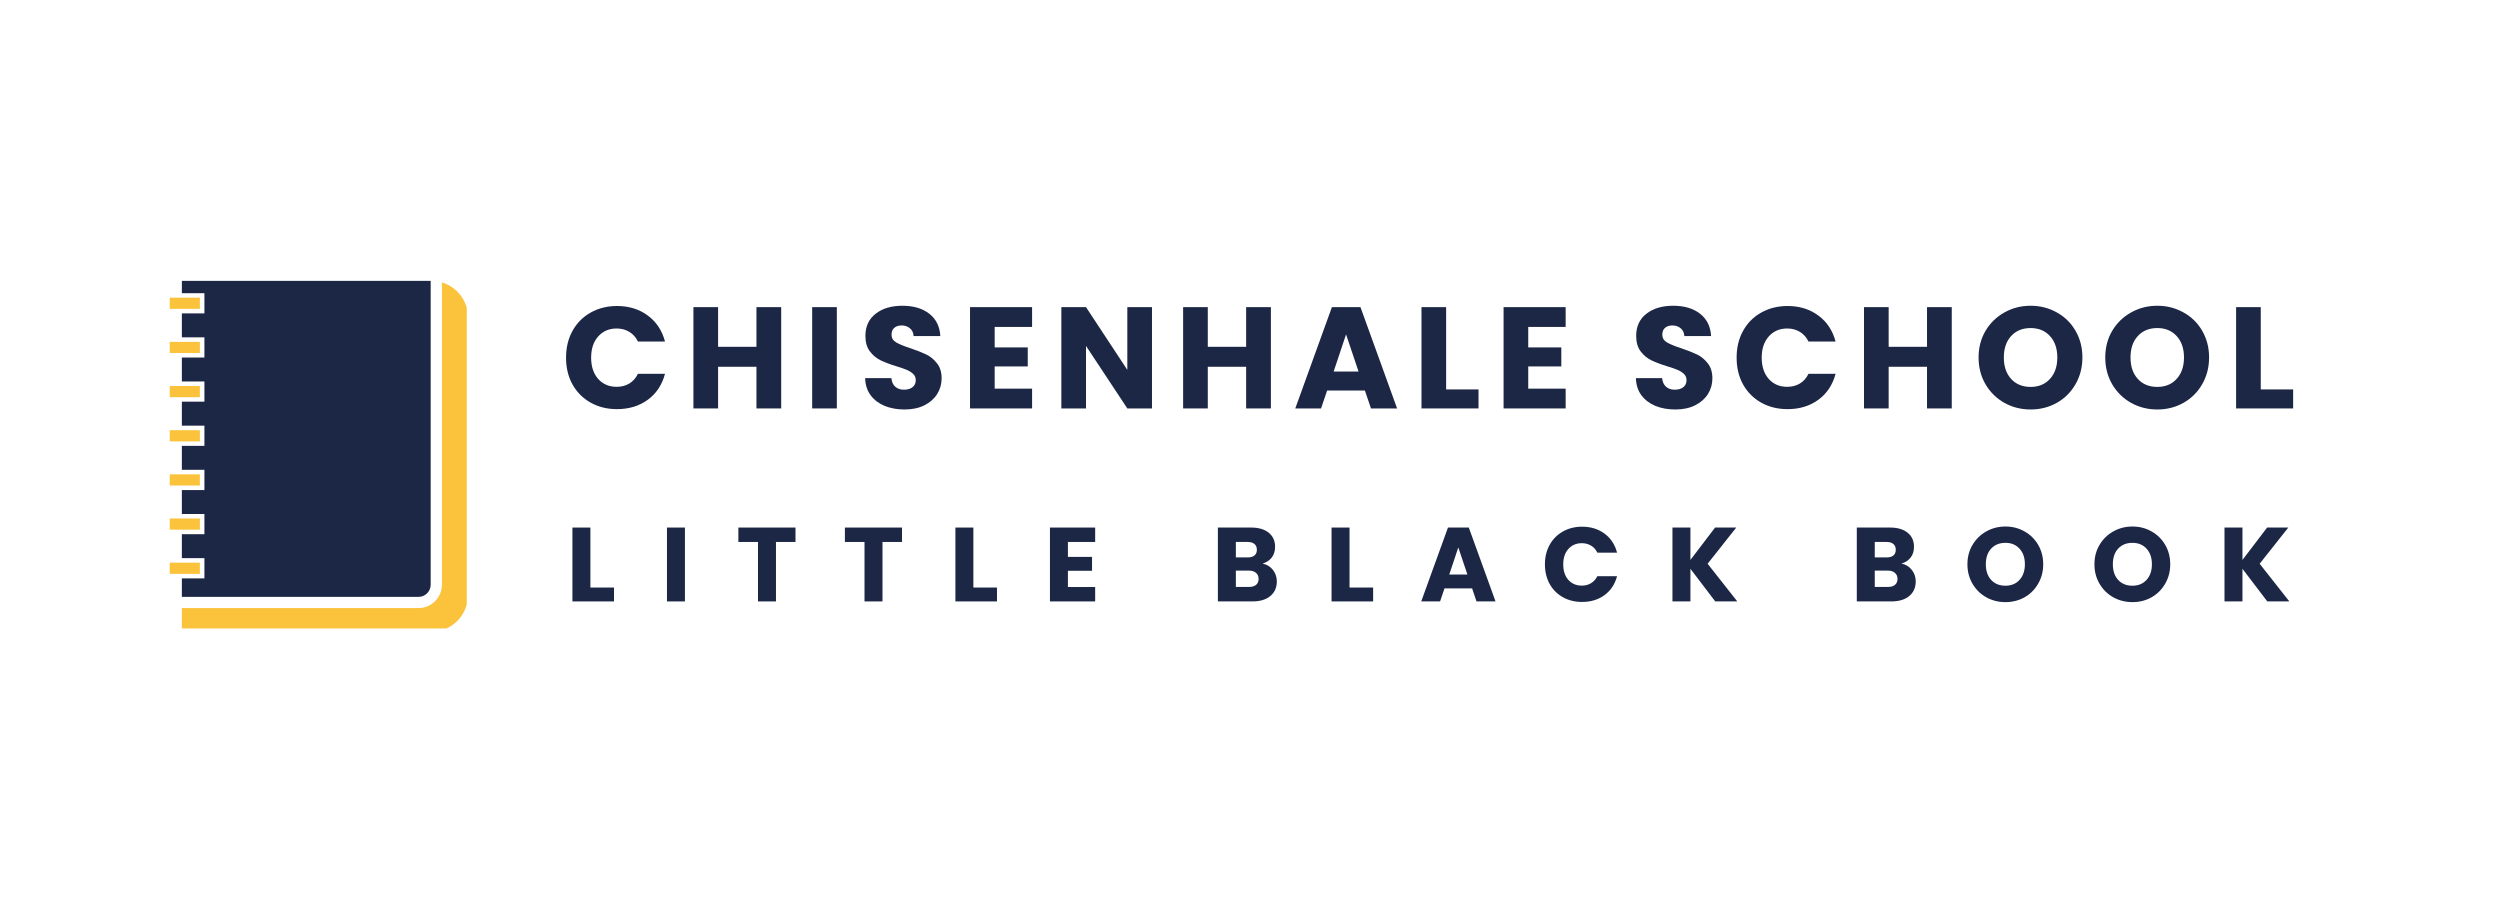
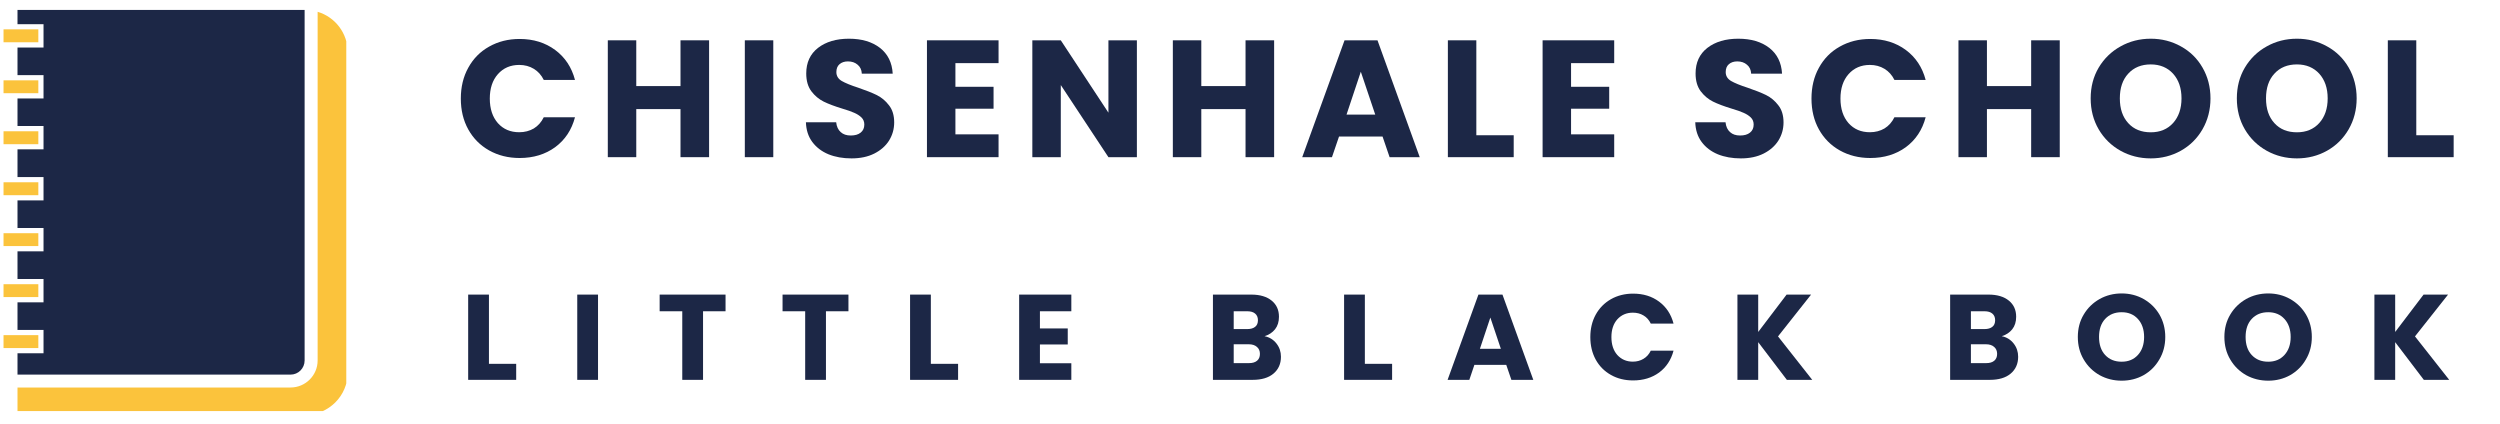
- <svg xmlns="http://www.w3.org/2000/svg" width="600" zoomAndPan="magnify" viewBox="0 0 450 165" height="220" preserveAspectRatio="xMidYMid meet" version="1.0">
+ <svg xmlns="http://www.w3.org/2000/svg" width="390" height="66" preserveAspectRatio="xMidYMid meet" version="1.0">
  <defs>
-     <g />
+     <g id="svg_1" />
    <clipPath id="b1316280fa">
-       <path d="M 32 50.418 L 84.016 50.418 L 84.016 113.129 L 32 113.129 Z M 32 50.418 " clip-rule="nonzero" />
+       <path clip-rule="nonzero" d="m32,50.42l52.02,0l0,62.71l-52.02,0l0,-62.71zm0,0" id="svg_2" />
    </clipPath>
    <clipPath id="2c3c80be5f">
-       <path d="M 30.523 101 L 36 101 L 36 104 L 30.523 104 Z M 30.523 101 " clip-rule="nonzero" />
+       <path clip-rule="nonzero" d="m30.52,101l5.48,0l0,3l-5.48,0l0,-3zm0,0" id="svg_3" />
    </clipPath>
    <clipPath id="7e293021f5">
-       <path d="M 30.523 93 L 36 93 L 36 96 L 30.523 96 Z M 30.523 93 " clip-rule="nonzero" />
+       <path clip-rule="nonzero" d="m30.52,93l5.48,0l0,3l-5.48,0l0,-3zm0,0" id="svg_4" />
    </clipPath>
    <clipPath id="c4be97b905">
-       <path d="M 30.523 85 L 36 85 L 36 88 L 30.523 88 Z M 30.523 85 " clip-rule="nonzero" />
+       <path clip-rule="nonzero" d="m30.52,85l5.48,0l0,3l-5.48,0l0,-3zm0,0" id="svg_5" />
    </clipPath>
    <clipPath id="471f0f4423">
-       <path d="M 30.523 77 L 36 77 L 36 80 L 30.523 80 Z M 30.523 77 " clip-rule="nonzero" />
+       <path clip-rule="nonzero" d="m30.52,77l5.48,0l0,3l-5.48,0l0,-3zm0,0" id="svg_6" />
    </clipPath>
    <clipPath id="5d38b12c67">
-       <path d="M 30.523 69 L 36 69 L 36 72 L 30.523 72 Z M 30.523 69 " clip-rule="nonzero" />
+       <path clip-rule="nonzero" d="m30.52,69l5.48,0l0,3l-5.48,0l0,-3zm0,0" id="svg_7" />
    </clipPath>
    <clipPath id="5dfe493daf">
-       <path d="M 30.523 61 L 36 61 L 36 64 L 30.523 64 Z M 30.523 61 " clip-rule="nonzero" />
+       <path clip-rule="nonzero" d="m30.52,61l5.48,0l0,3l-5.48,0l0,-3zm0,0" id="svg_8" />
    </clipPath>
    <clipPath id="0128c24332">
-       <path d="M 32 50.418 L 78 50.418 L 78 108 L 32 108 Z M 32 50.418 " clip-rule="nonzero" />
+       <path clip-rule="nonzero" d="m32,50.42l46,0l0,57.58l-46,0l0,-57.58zm0,0" id="svg_9" />
    </clipPath>
    <clipPath id="c29697c90a">
-       <path d="M 30.523 53 L 36 53 L 36 56 L 30.523 56 Z M 30.523 53 " clip-rule="nonzero" />
+       <path clip-rule="nonzero" d="m30.52,53l5.48,0l0,3l-5.48,0l0,-3zm0,0" id="svg_10" />
    </clipPath>
  </defs>
-   <g clip-path="url(#b1316280fa)">
-     <path fill="#fbc33c" d="M 79.547 50.836 L 79.547 105.238 C 79.547 107.562 77.652 109.453 75.332 109.453 L 32.734 109.453 L 32.734 113.719 L 77.637 113.719 C 81.281 113.719 84.246 110.742 84.246 107.109 L 84.246 57.16 C 84.246 54.199 82.297 51.656 79.547 50.836 " fill-opacity="1" fill-rule="nonzero" />
-   </g>
-   <g clip-path="url(#2c3c80be5f)">
-     <path fill="#fbc33c" d="M 35.98 103.301 L 35.98 101.277 L 30.551 101.277 L 30.551 103.301 L 35.98 103.301 " fill-opacity="1" fill-rule="nonzero" />
-   </g>
-   <g clip-path="url(#7e293021f5)">
-     <path fill="#fbc33c" d="M 35.98 95.344 L 35.98 93.328 L 30.551 93.328 L 30.551 95.344 L 35.98 95.344 " fill-opacity="1" fill-rule="nonzero" />
-   </g>
-   <g clip-path="url(#c4be97b905)">
-     <path fill="#fbc33c" d="M 35.98 87.395 L 35.98 85.383 L 30.551 85.383 L 30.551 87.395 L 35.98 87.395 " fill-opacity="1" fill-rule="nonzero" />
-   </g>
-   <g clip-path="url(#471f0f4423)">
-     <path fill="#fbc33c" d="M 35.98 79.449 L 35.98 77.434 L 30.551 77.434 L 30.551 79.449 L 35.98 79.449 " fill-opacity="1" fill-rule="nonzero" />
-   </g>
-   <g clip-path="url(#5d38b12c67)">
-     <path fill="#fbc33c" d="M 35.98 71.492 L 35.98 69.477 L 30.551 69.477 L 30.551 71.492 L 35.98 71.492 " fill-opacity="1" fill-rule="nonzero" />
-   </g>
-   <g clip-path="url(#5dfe493daf)">
-     <path fill="#fbc33c" d="M 35.98 63.539 L 35.98 61.531 L 30.551 61.531 L 30.551 63.539 L 35.98 63.539 " fill-opacity="1" fill-rule="nonzero" />
-   </g>
-   <g clip-path="url(#0128c24332)">
-     <path fill="#1c2746" d="M 36.793 56.406 L 32.734 56.406 L 32.734 60.719 L 36.793 60.719 L 36.793 64.355 L 32.734 64.355 L 32.734 68.664 L 36.793 68.664 L 36.793 72.301 L 32.734 72.301 L 32.734 76.621 L 36.793 76.621 L 36.793 80.258 L 32.734 80.258 L 32.734 84.57 L 36.793 84.57 L 36.793 88.207 L 32.734 88.207 L 32.734 92.516 L 36.793 92.516 L 36.793 96.156 L 32.734 96.156 L 32.734 100.469 L 36.793 100.469 L 36.793 104.109 L 32.734 104.109 L 32.734 107.438 L 75.332 107.438 C 76.543 107.438 77.523 106.449 77.523 105.238 L 77.523 50.551 L 32.734 50.551 L 32.734 52.77 L 36.793 52.77 L 36.793 56.406 " fill-opacity="1" fill-rule="nonzero" />
-   </g>
-   <g clip-path="url(#c29697c90a)">
-     <path fill="#fbc33c" d="M 35.98 55.594 L 35.98 53.582 L 30.551 53.582 L 30.551 55.594 L 35.98 55.594 " fill-opacity="1" fill-rule="nonzero" />
-   </g>
-   <g fill="#1c2746" fill-opacity="1">
-     <g transform="translate(101.0289, 73.5188)">
-       <g>
-         <path d="M 0.859 -9.141 C 0.859 -10.941 1.242 -12.547 2.016 -13.953 C 2.797 -15.367 3.883 -16.469 5.281 -17.25 C 6.676 -18.039 8.258 -18.438 10.031 -18.438 C 12.188 -18.438 14.035 -17.863 15.578 -16.719 C 17.117 -15.582 18.148 -14.023 18.672 -12.047 L 13.797 -12.047 C 13.43 -12.805 12.914 -13.383 12.25 -13.781 C 11.582 -14.188 10.82 -14.391 9.969 -14.391 C 8.602 -14.391 7.492 -13.91 6.641 -12.953 C 5.797 -12.004 5.375 -10.734 5.375 -9.141 C 5.375 -7.547 5.797 -6.27 6.641 -5.312 C 7.492 -4.363 8.602 -3.891 9.969 -3.891 C 10.82 -3.891 11.582 -4.086 12.25 -4.484 C 12.914 -4.891 13.43 -5.473 13.797 -6.234 L 18.672 -6.234 C 18.148 -4.254 17.117 -2.695 15.578 -1.562 C 14.035 -0.438 12.188 0.125 10.031 0.125 C 8.258 0.125 6.676 -0.266 5.281 -1.047 C 3.883 -1.836 2.797 -2.93 2.016 -4.328 C 1.242 -5.734 0.859 -7.336 0.859 -9.141 Z M 0.859 -9.141 " />
-       </g>
-     </g>
-   </g>
-   <g fill="#1c2746" fill-opacity="1">
-     <g transform="translate(123.2082, 73.5188)">
-       <g>
-         <path d="M 17.406 -18.234 L 17.406 0 L 12.953 0 L 12.953 -7.5 L 6.047 -7.5 L 6.047 0 L 1.609 0 L 1.609 -18.234 L 6.047 -18.234 L 6.047 -11.094 L 12.953 -11.094 L 12.953 -18.234 Z M 17.406 -18.234 " />
-       </g>
-     </g>
-   </g>
-   <g fill="#1c2746" fill-opacity="1">
-     <g transform="translate(144.5823, 73.5188)">
-       <g>
-         <path d="M 6.047 -18.234 L 6.047 0 L 1.609 0 L 1.609 -18.234 Z M 6.047 -18.234 " />
-       </g>
-     </g>
-   </g>
-   <g fill="#1c2746" fill-opacity="1">
-     <g transform="translate(154.6331, 73.5188)">
-       <g>
-         <path d="M 8.203 0.188 C 6.867 0.188 5.672 -0.023 4.609 -0.453 C 3.555 -0.891 2.711 -1.531 2.078 -2.375 C 1.453 -3.227 1.125 -4.254 1.094 -5.453 L 5.812 -5.453 C 5.883 -4.773 6.117 -4.258 6.516 -3.906 C 6.91 -3.551 7.43 -3.375 8.078 -3.375 C 8.734 -3.375 9.25 -3.523 9.625 -3.828 C 10.008 -4.129 10.203 -4.551 10.203 -5.094 C 10.203 -5.539 10.051 -5.91 9.75 -6.203 C 9.445 -6.492 9.07 -6.734 8.625 -6.922 C 8.188 -7.117 7.562 -7.336 6.75 -7.578 C 5.57 -7.941 4.609 -8.305 3.859 -8.672 C 3.117 -9.035 2.477 -9.57 1.938 -10.281 C 1.406 -10.988 1.141 -11.914 1.141 -13.062 C 1.141 -14.758 1.754 -16.086 2.984 -17.047 C 4.211 -18.004 5.816 -18.484 7.797 -18.484 C 9.797 -18.484 11.41 -18.004 12.641 -17.047 C 13.867 -16.086 14.531 -14.75 14.625 -13.031 L 9.812 -13.031 C 9.781 -13.625 9.562 -14.086 9.156 -14.422 C 8.758 -14.766 8.254 -14.938 7.641 -14.938 C 7.098 -14.938 6.66 -14.789 6.328 -14.5 C 6.004 -14.219 5.844 -13.805 5.844 -13.266 C 5.844 -12.68 6.117 -12.223 6.672 -11.891 C 7.223 -11.566 8.086 -11.211 9.266 -10.828 C 10.441 -10.43 11.398 -10.051 12.141 -9.688 C 12.879 -9.32 13.516 -8.789 14.047 -8.094 C 14.586 -7.406 14.859 -6.516 14.859 -5.422 C 14.859 -4.391 14.594 -3.445 14.062 -2.594 C 13.531 -1.75 12.758 -1.07 11.75 -0.562 C 10.75 -0.062 9.566 0.188 8.203 0.188 Z M 8.203 0.188 " />
-       </g>
-     </g>
-   </g>
-   <g fill="#1c2746" fill-opacity="1">
-     <g transform="translate(172.9946, 73.5188)">
-       <g>
-         <path d="M 6.047 -14.672 L 6.047 -10.984 L 12 -10.984 L 12 -7.562 L 6.047 -7.562 L 6.047 -3.562 L 12.781 -3.562 L 12.781 0 L 1.609 0 L 1.609 -18.234 L 12.781 -18.234 L 12.781 -14.672 Z M 6.047 -14.672 " />
-       </g>
-     </g>
-   </g>
-   <g fill="#1c2746" fill-opacity="1">
-     <g transform="translate(189.4342, 73.5188)">
-       <g>
-         <path d="M 17.922 0 L 13.484 0 L 6.047 -11.25 L 6.047 0 L 1.609 0 L 1.609 -18.234 L 6.047 -18.234 L 13.484 -6.938 L 13.484 -18.234 L 17.922 -18.234 Z M 17.922 0 " />
-       </g>
-     </g>
-   </g>
-   <g fill="#1c2746" fill-opacity="1">
-     <g transform="translate(211.3538, 73.5188)">
-       <g>
-         <path d="M 17.406 -18.234 L 17.406 0 L 12.953 0 L 12.953 -7.5 L 6.047 -7.5 L 6.047 0 L 1.609 0 L 1.609 -18.234 L 6.047 -18.234 L 6.047 -11.094 L 12.953 -11.094 L 12.953 -18.234 Z M 17.406 -18.234 " />
-       </g>
-     </g>
-   </g>
-   <g fill="#1c2746" fill-opacity="1">
-     <g transform="translate(232.7279, 73.5188)">
-       <g>
-         <path d="M 12.953 -3.219 L 6.156 -3.219 L 5.062 0 L 0.422 0 L 7.016 -18.234 L 12.156 -18.234 L 18.75 0 L 14.047 0 Z M 11.812 -6.641 L 9.562 -13.328 L 7.328 -6.641 Z M 11.812 -6.641 " />
-       </g>
-     </g>
-   </g>
-   <g fill="#1c2746" fill-opacity="1">
-     <g transform="translate(254.2579, 73.5188)">
-       <g>
-         <path d="M 6.047 -3.422 L 11.875 -3.422 L 11.875 0 L 1.609 0 L 1.609 -18.234 L 6.047 -18.234 Z M 6.047 -3.422 " />
-       </g>
-     </g>
-   </g>
-   <g fill="#1c2746" fill-opacity="1">
-     <g transform="translate(269.0354, 73.5188)">
-       <g>
-         <path d="M 6.047 -14.672 L 6.047 -10.984 L 12 -10.984 L 12 -7.562 L 6.047 -7.562 L 6.047 -3.562 L 12.781 -3.562 L 12.781 0 L 1.609 0 L 1.609 -18.234 L 12.781 -18.234 L 12.781 -14.672 Z M 6.047 -14.672 " />
-       </g>
-     </g>
-   </g>
-   <g fill="#1c2746" fill-opacity="1">
-     <g transform="translate(285.475, 73.5188)">
-       <g />
-     </g>
-   </g>
-   <g fill="#1c2746" fill-opacity="1">
-     <g transform="translate(293.3702, 73.5188)">
-       <g>
-         <path d="M 8.203 0.188 C 6.867 0.188 5.672 -0.023 4.609 -0.453 C 3.555 -0.891 2.711 -1.531 2.078 -2.375 C 1.453 -3.227 1.125 -4.254 1.094 -5.453 L 5.812 -5.453 C 5.883 -4.773 6.117 -4.258 6.516 -3.906 C 6.91 -3.551 7.43 -3.375 8.078 -3.375 C 8.734 -3.375 9.25 -3.523 9.625 -3.828 C 10.008 -4.129 10.203 -4.551 10.203 -5.094 C 10.203 -5.539 10.051 -5.91 9.75 -6.203 C 9.445 -6.492 9.07 -6.734 8.625 -6.922 C 8.188 -7.117 7.562 -7.336 6.75 -7.578 C 5.57 -7.941 4.609 -8.305 3.859 -8.672 C 3.117 -9.035 2.477 -9.57 1.938 -10.281 C 1.406 -10.988 1.141 -11.914 1.141 -13.062 C 1.141 -14.758 1.754 -16.086 2.984 -17.047 C 4.211 -18.004 5.816 -18.484 7.797 -18.484 C 9.797 -18.484 11.41 -18.004 12.641 -17.047 C 13.867 -16.086 14.531 -14.75 14.625 -13.031 L 9.812 -13.031 C 9.781 -13.625 9.562 -14.086 9.156 -14.422 C 8.758 -14.766 8.254 -14.938 7.641 -14.938 C 7.098 -14.938 6.66 -14.789 6.328 -14.5 C 6.004 -14.219 5.844 -13.805 5.844 -13.266 C 5.844 -12.68 6.117 -12.223 6.672 -11.891 C 7.223 -11.566 8.086 -11.211 9.266 -10.828 C 10.441 -10.43 11.398 -10.051 12.141 -9.688 C 12.879 -9.32 13.516 -8.789 14.047 -8.094 C 14.586 -7.406 14.859 -6.516 14.859 -5.422 C 14.859 -4.391 14.594 -3.445 14.062 -2.594 C 13.531 -1.75 12.758 -1.07 11.75 -0.562 C 10.75 -0.062 9.566 0.188 8.203 0.188 Z M 8.203 0.188 " />
-       </g>
-     </g>
-   </g>
-   <g fill="#1c2746" fill-opacity="1">
-     <g transform="translate(311.7317, 73.5188)">
-       <g>
-         <path d="M 0.859 -9.141 C 0.859 -10.941 1.242 -12.547 2.016 -13.953 C 2.797 -15.367 3.883 -16.469 5.281 -17.25 C 6.676 -18.039 8.258 -18.438 10.031 -18.438 C 12.188 -18.438 14.035 -17.863 15.578 -16.719 C 17.117 -15.582 18.148 -14.023 18.672 -12.047 L 13.797 -12.047 C 13.43 -12.805 12.914 -13.383 12.25 -13.781 C 11.582 -14.188 10.82 -14.391 9.969 -14.391 C 8.602 -14.391 7.492 -13.91 6.641 -12.953 C 5.797 -12.004 5.375 -10.734 5.375 -9.141 C 5.375 -7.547 5.797 -6.27 6.641 -5.312 C 7.492 -4.363 8.602 -3.891 9.969 -3.891 C 10.82 -3.891 11.582 -4.086 12.25 -4.484 C 12.914 -4.891 13.43 -5.473 13.797 -6.234 L 18.672 -6.234 C 18.148 -4.254 17.117 -2.695 15.578 -1.562 C 14.035 -0.438 12.188 0.125 10.031 0.125 C 8.258 0.125 6.676 -0.266 5.281 -1.047 C 3.883 -1.836 2.797 -2.93 2.016 -4.328 C 1.242 -5.734 0.859 -7.336 0.859 -9.141 Z M 0.859 -9.141 " />
-       </g>
-     </g>
-   </g>
-   <g fill="#1c2746" fill-opacity="1">
-     <g transform="translate(333.911, 73.5188)">
-       <g>
-         <path d="M 17.406 -18.234 L 17.406 0 L 12.953 0 L 12.953 -7.5 L 6.047 -7.5 L 6.047 0 L 1.609 0 L 1.609 -18.234 L 6.047 -18.234 L 6.047 -11.094 L 12.953 -11.094 L 12.953 -18.234 Z M 17.406 -18.234 " />
-       </g>
-     </g>
-   </g>
-   <g fill="#1c2746" fill-opacity="1">
-     <g transform="translate(355.2851, 73.5188)">
-       <g>
-         <path d="M 10.234 0.188 C 8.516 0.188 6.941 -0.207 5.516 -1 C 4.086 -1.801 2.953 -2.914 2.109 -4.344 C 1.273 -5.781 0.859 -7.391 0.859 -9.172 C 0.859 -10.953 1.273 -12.551 2.109 -13.969 C 2.953 -15.383 4.086 -16.488 5.516 -17.281 C 6.941 -18.082 8.516 -18.484 10.234 -18.484 C 11.941 -18.484 13.508 -18.082 14.938 -17.281 C 16.375 -16.488 17.5 -15.383 18.312 -13.969 C 19.133 -12.551 19.547 -10.953 19.547 -9.172 C 19.547 -7.391 19.129 -5.781 18.297 -4.344 C 17.473 -2.914 16.348 -1.801 14.922 -1 C 13.504 -0.207 11.941 0.188 10.234 0.188 Z M 10.234 -3.875 C 11.68 -3.875 12.844 -4.359 13.719 -5.328 C 14.594 -6.297 15.031 -7.578 15.031 -9.172 C 15.031 -10.773 14.594 -12.055 13.719 -13.016 C 12.844 -13.984 11.68 -14.469 10.234 -14.469 C 8.766 -14.469 7.594 -13.988 6.719 -13.031 C 5.844 -12.082 5.406 -10.797 5.406 -9.172 C 5.406 -7.555 5.844 -6.27 6.719 -5.312 C 7.594 -4.352 8.766 -3.875 10.234 -3.875 Z M 10.234 -3.875 " />
-       </g>
-     </g>
-   </g>
-   <g fill="#1c2746" fill-opacity="1">
-     <g transform="translate(378.0877, 73.5188)">
-       <g>
-         <path d="M 10.234 0.188 C 8.516 0.188 6.941 -0.207 5.516 -1 C 4.086 -1.801 2.953 -2.914 2.109 -4.344 C 1.273 -5.781 0.859 -7.391 0.859 -9.172 C 0.859 -10.953 1.273 -12.551 2.109 -13.969 C 2.953 -15.383 4.086 -16.488 5.516 -17.281 C 6.941 -18.082 8.516 -18.484 10.234 -18.484 C 11.941 -18.484 13.508 -18.082 14.938 -17.281 C 16.375 -16.488 17.5 -15.383 18.312 -13.969 C 19.133 -12.551 19.547 -10.953 19.547 -9.172 C 19.547 -7.391 19.129 -5.781 18.297 -4.344 C 17.473 -2.914 16.348 -1.801 14.922 -1 C 13.504 -0.207 11.941 0.188 10.234 0.188 Z M 10.234 -3.875 C 11.68 -3.875 12.844 -4.359 13.719 -5.328 C 14.594 -6.297 15.031 -7.578 15.031 -9.172 C 15.031 -10.773 14.594 -12.055 13.719 -13.016 C 12.844 -13.984 11.68 -14.469 10.234 -14.469 C 8.766 -14.469 7.594 -13.988 6.719 -13.031 C 5.844 -12.082 5.406 -10.797 5.406 -9.172 C 5.406 -7.555 5.844 -6.27 6.719 -5.312 C 7.594 -4.352 8.766 -3.875 10.234 -3.875 Z M 10.234 -3.875 " />
-       </g>
-     </g>
-   </g>
-   <g fill="#1c2746" fill-opacity="1">
-     <g transform="translate(400.8902, 73.5188)">
-       <g>
-         <path d="M 6.047 -3.422 L 11.875 -3.422 L 11.875 0 L 1.609 0 L 1.609 -18.234 L 6.047 -18.234 Z M 6.047 -3.422 " />
-       </g>
-     </g>
-   </g>
-   <g fill="#1c2746" fill-opacity="1">
-     <g transform="translate(101.865, 108.2569)">
-       <g>
-         <path d="M 4.406 -2.5 L 8.656 -2.5 L 8.656 0 L 1.172 0 L 1.172 -13.297 L 4.406 -13.297 Z M 4.406 -2.5 " />
-       </g>
-     </g>
-   </g>
-   <g fill="#1c2746" fill-opacity="1">
-     <g transform="translate(118.8815, 108.2569)">
-       <g>
-         <path d="M 4.406 -13.297 L 4.406 0 L 1.172 0 L 1.172 -13.297 Z M 4.406 -13.297 " />
-       </g>
-     </g>
-   </g>
-   <g fill="#1c2746" fill-opacity="1">
-     <g transform="translate(132.4545, 108.2569)">
-       <g>
-         <path d="M 10.734 -13.297 L 10.734 -10.703 L 7.219 -10.703 L 7.219 0 L 3.984 0 L 3.984 -10.703 L 0.453 -10.703 L 0.453 -13.297 Z M 10.734 -13.297 " />
-       </g>
-     </g>
-   </g>
-   <g fill="#1c2746" fill-opacity="1">
-     <g transform="translate(151.628, 108.2569)">
-       <g>
-         <path d="M 10.734 -13.297 L 10.734 -10.703 L 7.219 -10.703 L 7.219 0 L 3.984 0 L 3.984 -10.703 L 0.453 -10.703 L 0.453 -13.297 Z M 10.734 -13.297 " />
-       </g>
-     </g>
-   </g>
-   <g fill="#1c2746" fill-opacity="1">
-     <g transform="translate(170.8015, 108.2569)">
-       <g>
-         <path d="M 4.406 -2.5 L 8.656 -2.5 L 8.656 0 L 1.172 0 L 1.172 -13.297 L 4.406 -13.297 Z M 4.406 -2.5 " />
-       </g>
-     </g>
-   </g>
-   <g fill="#1c2746" fill-opacity="1">
-     <g transform="translate(187.818, 108.2569)">
-       <g>
-         <path d="M 4.406 -10.703 L 4.406 -8.016 L 8.75 -8.016 L 8.75 -5.516 L 4.406 -5.516 L 4.406 -2.594 L 9.312 -2.594 L 9.312 0 L 1.172 0 L 1.172 -13.297 L 9.312 -13.297 L 9.312 -10.703 Z M 4.406 -10.703 " />
-       </g>
-     </g>
-   </g>
-   <g fill="#1c2746" fill-opacity="1">
-     <g transform="translate(206.0455, 108.2569)">
-       <g />
-     </g>
-   </g>
-   <g fill="#1c2746" fill-opacity="1">
-     <g transform="translate(218.0481, 108.2569)">
-       <g>
-         <path d="M 9.219 -6.812 C 9.988 -6.656 10.609 -6.273 11.078 -5.672 C 11.547 -5.066 11.781 -4.379 11.781 -3.609 C 11.781 -2.504 11.391 -1.625 10.609 -0.969 C 9.836 -0.32 8.754 0 7.359 0 L 1.172 0 L 1.172 -13.297 L 7.156 -13.297 C 8.508 -13.297 9.566 -12.984 10.328 -12.359 C 11.086 -11.742 11.469 -10.906 11.469 -9.844 C 11.469 -9.062 11.266 -8.41 10.859 -7.891 C 10.453 -7.379 9.906 -7.02 9.219 -6.812 Z M 4.406 -7.922 L 6.531 -7.922 C 7.062 -7.922 7.469 -8.035 7.75 -8.266 C 8.039 -8.492 8.188 -8.836 8.188 -9.297 C 8.188 -9.754 8.039 -10.102 7.75 -10.344 C 7.469 -10.582 7.062 -10.703 6.531 -10.703 L 4.406 -10.703 Z M 6.797 -2.609 C 7.336 -2.609 7.754 -2.734 8.047 -2.984 C 8.348 -3.234 8.5 -3.586 8.5 -4.047 C 8.5 -4.516 8.344 -4.879 8.031 -5.141 C 7.727 -5.41 7.305 -5.547 6.766 -5.547 L 4.406 -5.547 L 4.406 -2.609 Z M 6.797 -2.609 " />
-       </g>
-     </g>
-   </g>
-   <g fill="#1c2746" fill-opacity="1">
-     <g transform="translate(238.5082, 108.2569)">
-       <g>
-         <path d="M 4.406 -2.5 L 8.656 -2.5 L 8.656 0 L 1.172 0 L 1.172 -13.297 L 4.406 -13.297 Z M 4.406 -2.5 " />
-       </g>
-     </g>
-   </g>
-   <g fill="#1c2746" fill-opacity="1">
-     <g transform="translate(255.5247, 108.2569)">
-       <g>
-         <path d="M 9.453 -2.344 L 4.484 -2.344 L 3.688 0 L 0.297 0 L 5.109 -13.297 L 8.859 -13.297 L 13.672 0 L 10.25 0 Z M 8.609 -4.844 L 6.969 -9.719 L 5.344 -4.844 Z M 8.609 -4.844 " />
-       </g>
-     </g>
-   </g>
-   <g fill="#1c2746" fill-opacity="1">
-     <g transform="translate(277.4606, 108.2569)">
-       <g>
-         <path d="M 0.625 -6.672 C 0.625 -7.984 0.906 -9.148 1.469 -10.172 C 2.039 -11.203 2.832 -12.004 3.844 -12.578 C 4.863 -13.16 6.02 -13.453 7.312 -13.453 C 8.883 -13.453 10.234 -13.035 11.359 -12.203 C 12.484 -11.367 13.234 -10.227 13.609 -8.781 L 10.062 -8.781 C 9.789 -9.344 9.41 -9.766 8.922 -10.047 C 8.441 -10.336 7.891 -10.484 7.266 -10.484 C 6.273 -10.484 5.469 -10.133 4.844 -9.438 C 4.227 -8.75 3.922 -7.828 3.922 -6.672 C 3.922 -5.504 4.227 -4.57 4.844 -3.875 C 5.469 -3.188 6.273 -2.844 7.266 -2.844 C 7.891 -2.844 8.441 -2.988 8.922 -3.281 C 9.41 -3.57 9.789 -3.992 10.062 -4.547 L 13.609 -4.547 C 13.234 -3.109 12.484 -1.973 11.359 -1.141 C 10.234 -0.316 8.883 0.094 7.312 0.094 C 6.02 0.094 4.863 -0.191 3.844 -0.766 C 2.832 -1.336 2.039 -2.133 1.469 -3.156 C 0.906 -4.188 0.625 -5.359 0.625 -6.672 Z M 0.625 -6.672 " />
-       </g>
-     </g>
-   </g>
-   <g fill="#1c2746" fill-opacity="1">
-     <g transform="translate(299.8695, 108.2569)">
-       <g>
-         <path d="M 8.875 0 L 4.406 -5.875 L 4.406 0 L 1.172 0 L 1.172 -13.297 L 4.406 -13.297 L 4.406 -7.469 L 8.844 -13.297 L 12.656 -13.297 L 7.5 -6.781 L 12.844 0 Z M 8.875 0 " />
-       </g>
-     </g>
-   </g>
-   <g fill="#1c2746" fill-opacity="1">
-     <g transform="translate(321.0486, 108.2569)">
-       <g />
-     </g>
-   </g>
-   <g fill="#1c2746" fill-opacity="1">
-     <g transform="translate(333.0512, 108.2569)">
-       <g>
-         <path d="M 9.219 -6.812 C 9.988 -6.656 10.609 -6.273 11.078 -5.672 C 11.547 -5.066 11.781 -4.379 11.781 -3.609 C 11.781 -2.504 11.391 -1.625 10.609 -0.969 C 9.836 -0.32 8.754 0 7.359 0 L 1.172 0 L 1.172 -13.297 L 7.156 -13.297 C 8.508 -13.297 9.566 -12.984 10.328 -12.359 C 11.086 -11.742 11.469 -10.906 11.469 -9.844 C 11.469 -9.062 11.266 -8.41 10.859 -7.891 C 10.453 -7.379 9.906 -7.02 9.219 -6.812 Z M 4.406 -7.922 L 6.531 -7.922 C 7.062 -7.922 7.469 -8.035 7.75 -8.266 C 8.039 -8.492 8.188 -8.836 8.188 -9.297 C 8.188 -9.754 8.039 -10.102 7.75 -10.344 C 7.469 -10.582 7.062 -10.703 6.531 -10.703 L 4.406 -10.703 Z M 6.797 -2.609 C 7.336 -2.609 7.754 -2.734 8.047 -2.984 C 8.348 -3.234 8.5 -3.586 8.5 -4.047 C 8.5 -4.516 8.344 -4.879 8.031 -5.141 C 7.727 -5.41 7.305 -5.547 6.766 -5.547 L 4.406 -5.547 L 4.406 -2.609 Z M 6.797 -2.609 " />
-       </g>
-     </g>
-   </g>
-   <g fill="#1c2746" fill-opacity="1">
-     <g transform="translate(353.5113, 108.2569)">
-       <g>
-         <path d="M 7.469 0.125 C 6.219 0.125 5.07 -0.16 4.031 -0.734 C 2.988 -1.316 2.16 -2.129 1.547 -3.172 C 0.93 -4.211 0.625 -5.383 0.625 -6.688 C 0.625 -7.988 0.93 -9.156 1.547 -10.188 C 2.16 -11.219 2.988 -12.023 4.031 -12.609 C 5.07 -13.191 6.219 -13.484 7.469 -13.484 C 8.719 -13.484 9.859 -13.191 10.891 -12.609 C 11.93 -12.023 12.754 -11.219 13.359 -10.188 C 13.961 -9.156 14.266 -7.988 14.266 -6.688 C 14.266 -5.383 13.957 -4.211 13.344 -3.172 C 12.738 -2.129 11.922 -1.316 10.891 -0.734 C 9.859 -0.16 8.719 0.125 7.469 0.125 Z M 7.469 -2.828 C 8.52 -2.828 9.363 -3.176 10 -3.875 C 10.645 -4.582 10.969 -5.52 10.969 -6.688 C 10.969 -7.863 10.645 -8.801 10 -9.5 C 9.363 -10.195 8.52 -10.547 7.469 -10.547 C 6.395 -10.547 5.535 -10.195 4.891 -9.5 C 4.254 -8.812 3.938 -7.875 3.938 -6.688 C 3.938 -5.508 4.254 -4.57 4.891 -3.875 C 5.535 -3.176 6.395 -2.828 7.469 -2.828 Z M 7.469 -2.828 " />
-       </g>
-     </g>
-   </g>
-   <g fill="#1c2746" fill-opacity="1">
-     <g transform="translate(376.3743, 108.2569)">
-       <g>
-         <path d="M 7.469 0.125 C 6.219 0.125 5.07 -0.16 4.031 -0.734 C 2.988 -1.316 2.16 -2.129 1.547 -3.172 C 0.93 -4.211 0.625 -5.383 0.625 -6.688 C 0.625 -7.988 0.93 -9.156 1.547 -10.188 C 2.16 -11.219 2.988 -12.023 4.031 -12.609 C 5.07 -13.191 6.219 -13.484 7.469 -13.484 C 8.719 -13.484 9.859 -13.191 10.891 -12.609 C 11.93 -12.023 12.754 -11.219 13.359 -10.188 C 13.961 -9.156 14.266 -7.988 14.266 -6.688 C 14.266 -5.383 13.957 -4.211 13.344 -3.172 C 12.738 -2.129 11.922 -1.316 10.891 -0.734 C 9.859 -0.16 8.719 0.125 7.469 0.125 Z M 7.469 -2.828 C 8.52 -2.828 9.363 -3.176 10 -3.875 C 10.645 -4.582 10.969 -5.52 10.969 -6.688 C 10.969 -7.863 10.645 -8.801 10 -9.5 C 9.363 -10.195 8.52 -10.547 7.469 -10.547 C 6.395 -10.547 5.535 -10.195 4.891 -9.5 C 4.254 -8.812 3.938 -7.875 3.938 -6.688 C 3.938 -5.508 4.254 -4.57 4.891 -3.875 C 5.535 -3.176 6.395 -2.828 7.469 -2.828 Z M 7.469 -2.828 " />
-       </g>
-     </g>
-   </g>
-   <g fill="#1c2746" fill-opacity="1">
-     <g transform="translate(399.2373, 108.2569)">
-       <g>
-         <path d="M 8.875 0 L 4.406 -5.875 L 4.406 0 L 1.172 0 L 1.172 -13.297 L 4.406 -13.297 L 4.406 -7.469 L 8.844 -13.297 L 12.656 -13.297 L 7.5 -6.781 L 12.844 0 Z M 8.875 0 " />
+   <g class="layer">
+     <g clip-path="url(#b1316280fa)" id="svg_11" transform="translate(-30 -49)">
+       <path d="m79.55,50.84l0,54.4c0,2.32 -1.9,4.21 -4.22,4.21l-42.6,0l0,4.27l44.91,0c3.64,0 6.61,-2.98 6.61,-6.61l0,-49.95c0,-2.96 -1.95,-5.5 -4.7,-6.32" fill="#fbc33c" fill-rule="nonzero" id="svg_12" />
+     </g>
+     <g clip-path="url(#2c3c80be5f)" id="svg_13" transform="translate(-30 -49)">
+       <path d="m35.98,103.3l0,-2.02l-5.43,0l0,2.02l5.43,0" fill="#fbc33c" fill-rule="nonzero" id="svg_14" />
+     </g>
+     <g clip-path="url(#7e293021f5)" id="svg_15" transform="translate(-30 -49)">
+       <path d="m35.98,95.34l0,-2.01l-5.43,0l0,2.01l5.43,0" fill="#fbc33c" fill-rule="nonzero" id="svg_16" />
+     </g>
+     <g clip-path="url(#c4be97b905)" id="svg_17" transform="translate(-30 -49)">
+       <path d="m35.98,87.39l0,-2.01l-5.43,0l0,2.01l5.43,0" fill="#fbc33c" fill-rule="nonzero" id="svg_18" />
+     </g>
+     <g clip-path="url(#471f0f4423)" id="svg_19" transform="translate(-30 -49)">
+       <path d="m35.98,79.45l0,-2.02l-5.43,0l0,2.02l5.43,0" fill="#fbc33c" fill-rule="nonzero" id="svg_20" />
+     </g>
+     <g clip-path="url(#5d38b12c67)" id="svg_21" transform="translate(-30 -49)">
+       <path d="m35.98,71.49l0,-2.01l-5.43,0l0,2.01l5.43,0" fill="#fbc33c" fill-rule="nonzero" id="svg_22" />
+     </g>
+     <g clip-path="url(#5dfe493daf)" id="svg_23" transform="translate(-30 -49)">
+       <path d="m35.98,63.54l0,-2.01l-5.43,0l0,2.01l5.43,0" fill="#fbc33c" fill-rule="nonzero" id="svg_24" />
+     </g>
+     <g clip-path="url(#0128c24332)" id="svg_25" transform="translate(-30 -49)">
+       <path d="m36.79,56.41l-4.06,0l0,4.31l4.06,0l0,3.64l-4.06,0l0,4.3l4.06,0l0,3.64l-4.06,0l0,4.32l4.06,0l0,3.64l-4.06,0l0,4.31l4.06,0l0,3.64l-4.06,0l0,4.31l4.06,0l0,3.64l-4.06,0l0,4.31l4.06,0l0,3.64l-4.06,0l0,3.33l42.6,0c1.21,0 2.19,-0.99 2.19,-2.2l0,-54.69l-44.79,0l0,2.22l4.06,0l0,3.64" fill="#1c2746" fill-rule="nonzero" id="svg_26" />
+     </g>
+     <g clip-path="url(#c29697c90a)" id="svg_27" transform="translate(-30 -49)">
+       <path d="m35.98,55.59l0,-2.01l-5.43,0l0,2.01l5.43,0" fill="#fbc33c" fill-rule="nonzero" id="svg_28" />
+     </g>
+     <g fill="#1c2746" id="svg_29" transform="translate(-30 -49)">
+       <g id="svg_30" transform="translate(101.0289, 73.5188)">
+         <g id="svg_31">
+           <path d="m0.86,-9.14c0,-1.8 0.38,-3.41 1.16,-4.81c0.78,-1.42 1.86,-2.52 3.26,-3.3c1.4,-0.79 2.98,-1.19 4.75,-1.19c2.16,0 4.01,0.58 5.55,1.72c1.54,1.14 2.57,2.7 3.09,4.67l-4.87,0c-0.37,-0.75 -0.89,-1.33 -1.55,-1.73c-0.67,-0.41 -1.43,-0.61 -2.28,-0.61c-1.37,0 -2.48,0.48 -3.33,1.44c-0.84,0.95 -1.26,2.22 -1.26,3.81c0,1.59 0.42,2.87 1.26,3.83c0.85,0.95 1.96,1.42 3.33,1.42c0.85,0 1.61,-0.2 2.28,-0.59c0.66,-0.41 1.18,-0.99 1.55,-1.75l4.87,0c-0.52,1.98 -1.55,3.53 -3.09,4.67c-1.54,1.12 -3.39,1.69 -5.55,1.69c-1.77,0 -3.35,-0.4 -4.75,-1.18c-1.4,-0.79 -2.48,-1.88 -3.26,-3.28c-0.78,-1.4 -1.16,-3.01 -1.16,-4.81zm0,0" id="svg_32" />
+         </g>
+       </g>
+     </g>
+     <g fill="#1c2746" id="svg_33" transform="translate(-30 -49)">
+       <g id="svg_34" transform="translate(123.2082, 73.5188)">
+         <g id="svg_35">
+           <path d="m17.41,-18.23l0,18.23l-4.46,0l0,-7.5l-6.9,0l0,7.5l-4.44,0l0,-18.23l4.44,0l0,7.14l6.9,0l0,-7.14l4.46,0zm0,0" id="svg_36" />
+         </g>
+       </g>
+     </g>
+     <g fill="#1c2746" id="svg_37" transform="translate(-30 -49)">
+       <g id="svg_38" transform="translate(144.5823, 73.5188)">
+         <g id="svg_39">
+           <path d="m6.05,-18.23l0,18.23l-4.44,0l0,-18.23l4.44,0zm0,0" id="svg_40" />
+         </g>
+       </g>
+     </g>
+     <g fill="#1c2746" id="svg_41" transform="translate(-30 -49)">
+       <g id="svg_42" transform="translate(154.6331, 73.5188)">
+         <g id="svg_43">
+           <path d="m8.2,0.19c-1.33,0 -2.53,-0.21 -3.59,-0.64c-1.06,-0.44 -1.9,-1.08 -2.53,-1.93c-0.63,-0.85 -0.95,-1.87 -0.99,-3.07l4.72,0c0.07,0.68 0.31,1.19 0.71,1.54c0.39,0.36 0.91,0.53 1.56,0.53c0.65,0 1.17,-0.14 1.55,-0.45c0.38,-0.3 0.57,-0.72 0.57,-1.26c0,-0.45 -0.15,-0.82 -0.45,-1.11c-0.3,-0.29 -0.68,-0.53 -1.12,-0.72c-0.44,-0.2 -1.07,-0.42 -1.88,-0.66c-1.18,-0.36 -2.14,-0.72 -2.89,-1.09c-0.74,-0.37 -1.38,-0.9 -1.92,-1.61c-0.53,-0.71 -0.8,-1.63 -0.8,-2.78c0,-1.7 0.61,-3.03 1.84,-3.99c1.23,-0.95 2.84,-1.43 4.82,-1.43c2,0 3.61,0.48 4.84,1.43c1.23,0.96 1.89,2.3 1.99,4.02l-4.82,0c-0.03,-0.6 -0.25,-1.06 -0.65,-1.39c-0.4,-0.35 -0.91,-0.52 -1.52,-0.52c-0.54,0 -0.98,0.15 -1.31,0.44c-0.33,0.28 -0.49,0.7 -0.49,1.23c0,0.59 0.28,1.05 0.83,1.38c0.55,0.32 1.42,0.68 2.6,1.06c1.17,0.4 2.13,0.78 2.87,1.14c0.74,0.37 1.38,0.9 1.91,1.6c0.54,0.68 0.81,1.57 0.81,2.67c0,1.03 -0.27,1.97 -0.8,2.83c-0.53,0.84 -1.3,1.52 -2.31,2.03c-1,0.5 -2.18,0.75 -3.55,0.75zm0,0" id="svg_44" />
+         </g>
+       </g>
+     </g>
+     <g fill="#1c2746" id="svg_45" transform="translate(-30 -49)">
+       <g id="svg_46" transform="translate(172.9946, 73.5188)">
+         <g id="svg_47">
+           <path d="m6.05,-14.67l0,3.69l5.95,0l0,3.42l-5.95,0l0,4l6.73,0l0,3.56l-11.17,0l0,-18.23l11.17,0l0,3.56l-6.73,0zm0,0" id="svg_48" />
+         </g>
+       </g>
+     </g>
+     <g fill="#1c2746" id="svg_49" transform="translate(-30 -49)">
+       <g id="svg_50" transform="translate(189.4342, 73.5188)">
+         <g id="svg_51">
+           <path d="m17.92,0l-4.44,0l-7.43,-11.25l0,11.25l-4.44,0l0,-18.23l4.44,0l7.43,11.29l0,-11.29l4.44,0l0,18.23zm0,0" id="svg_52" />
+         </g>
+       </g>
+     </g>
+     <g fill="#1c2746" id="svg_53" transform="translate(-30 -49)">
+       <g id="svg_54" transform="translate(211.3538, 73.5188)">
+         <g id="svg_55">
+           <path d="m17.41,-18.23l0,18.23l-4.46,0l0,-7.5l-6.9,0l0,7.5l-4.44,0l0,-18.23l4.44,0l0,7.14l6.9,0l0,-7.14l4.46,0zm0,0" id="svg_56" />
+         </g>
+       </g>
+     </g>
+     <g fill="#1c2746" id="svg_57" transform="translate(-30 -49)">
+       <g id="svg_58" transform="translate(232.7279, 73.5188)">
+         <g id="svg_59">
+           <path d="m12.95,-3.22l-6.79,0l-1.1,3.22l-4.64,0l6.6,-18.23l5.14,0l6.59,18.23l-4.7,0l-1.1,-3.22zm-1.14,-3.42l-2.25,-6.69l-2.23,6.69l4.48,0zm0,0" id="svg_60" />
+         </g>
+       </g>
+     </g>
+     <g fill="#1c2746" id="svg_61" transform="translate(-30 -49)">
+       <g id="svg_62" transform="translate(254.2579, 73.5188)">
+         <g id="svg_63">
+           <path d="m6.05,-3.42l5.83,0l0,3.42l-10.27,0l0,-18.23l4.44,0l0,14.81zm0,0" id="svg_64" />
+         </g>
+       </g>
+     </g>
+     <g fill="#1c2746" id="svg_65" transform="translate(-30 -49)">
+       <g id="svg_66" transform="translate(269.0354, 73.5188)">
+         <g id="svg_67">
+           <path d="m6.05,-14.67l0,3.69l5.95,0l0,3.42l-5.95,0l0,4l6.73,0l0,3.56l-11.17,0l0,-18.23l11.17,0l0,3.56l-6.73,0zm0,0" id="svg_68" />
+         </g>
+       </g>
+     </g>
+     <g fill="#1c2746" id="svg_69">
+       <g id="svg_70" transform="translate(285.475, 73.5188)">
+         <g id="svg_71" />
+       </g>
+     </g>
+     <g fill="#1c2746" id="svg_72" transform="translate(-30 -49)">
+       <g id="svg_73" transform="translate(293.3702, 73.5188)">
+         <g id="svg_74">
+           <path d="m8.2,0.19c-1.33,0 -2.53,-0.21 -3.59,-0.64c-1.06,-0.44 -1.9,-1.08 -2.53,-1.93c-0.63,-0.85 -0.95,-1.87 -0.99,-3.07l4.72,0c0.07,0.68 0.31,1.19 0.71,1.54c0.39,0.36 0.91,0.53 1.56,0.53c0.65,0 1.17,-0.14 1.55,-0.45c0.38,-0.3 0.57,-0.72 0.57,-1.26c0,-0.45 -0.15,-0.82 -0.45,-1.11c-0.3,-0.29 -0.68,-0.53 -1.12,-0.72c-0.44,-0.2 -1.07,-0.42 -1.88,-0.66c-1.18,-0.36 -2.14,-0.72 -2.89,-1.09c-0.74,-0.37 -1.38,-0.9 -1.92,-1.61c-0.53,-0.71 -0.8,-1.63 -0.8,-2.78c0,-1.7 0.61,-3.03 1.84,-3.99c1.23,-0.95 2.84,-1.43 4.82,-1.43c2,0 3.61,0.48 4.84,1.43c1.23,0.96 1.89,2.3 1.99,4.02l-4.82,0c-0.03,-0.6 -0.25,-1.06 -0.65,-1.39c-0.4,-0.35 -0.91,-0.52 -1.52,-0.52c-0.54,0 -0.98,0.15 -1.31,0.44c-0.33,0.28 -0.49,0.7 -0.49,1.23c0,0.59 0.28,1.05 0.83,1.38c0.55,0.32 1.42,0.68 2.6,1.06c1.17,0.4 2.13,0.78 2.87,1.14c0.74,0.37 1.38,0.9 1.91,1.6c0.54,0.68 0.81,1.57 0.81,2.67c0,1.03 -0.27,1.97 -0.8,2.83c-0.53,0.84 -1.3,1.52 -2.31,2.03c-1,0.5 -2.18,0.75 -3.55,0.75zm0,0" id="svg_75" />
+         </g>
+       </g>
+     </g>
+     <g fill="#1c2746" id="svg_76" transform="translate(-30 -49)">
+       <g id="svg_77" transform="translate(311.7317, 73.5188)">
+         <g id="svg_78">
+           <path d="m0.86,-9.14c0,-1.8 0.38,-3.41 1.16,-4.81c0.78,-1.42 1.86,-2.52 3.26,-3.3c1.4,-0.79 2.98,-1.19 4.75,-1.19c2.16,0 4.01,0.58 5.55,1.72c1.54,1.14 2.57,2.7 3.09,4.67l-4.87,0c-0.37,-0.75 -0.89,-1.33 -1.55,-1.73c-0.67,-0.41 -1.43,-0.61 -2.28,-0.61c-1.37,0 -2.48,0.48 -3.33,1.44c-0.84,0.95 -1.26,2.22 -1.26,3.81c0,1.59 0.42,2.87 1.26,3.83c0.85,0.95 1.96,1.42 3.33,1.42c0.85,0 1.61,-0.2 2.28,-0.59c0.66,-0.41 1.18,-0.99 1.55,-1.75l4.87,0c-0.52,1.98 -1.55,3.53 -3.09,4.67c-1.54,1.12 -3.39,1.69 -5.55,1.69c-1.77,0 -3.35,-0.4 -4.75,-1.18c-1.4,-0.79 -2.48,-1.88 -3.26,-3.28c-0.78,-1.4 -1.16,-3.01 -1.16,-4.81zm0,0" id="svg_79" />
+         </g>
+       </g>
+     </g>
+     <g fill="#1c2746" id="svg_80" transform="translate(-30 -49)">
+       <g id="svg_81" transform="translate(333.911, 73.5188)">
+         <g id="svg_82">
+           <path d="m17.41,-18.23l0,18.23l-4.46,0l0,-7.5l-6.9,0l0,7.5l-4.44,0l0,-18.23l4.44,0l0,7.14l6.9,0l0,-7.14l4.46,0zm0,0" id="svg_83" />
+         </g>
+       </g>
+     </g>
+     <g fill="#1c2746" id="svg_84" transform="translate(-30 -49)">
+       <g id="svg_85" transform="translate(355.2851, 73.5188)">
+         <g id="svg_86">
+           <path d="m10.23,0.19c-1.71,0 -3.29,-0.4 -4.71,-1.19c-1.43,-0.8 -2.57,-1.91 -3.41,-3.34c-0.84,-1.44 -1.25,-3.05 -1.25,-4.83c0,-1.78 0.41,-3.38 1.25,-4.8c0.84,-1.41 1.98,-2.52 3.41,-3.31c1.42,-0.8 3,-1.2 4.71,-1.2c1.71,0 3.28,0.4 4.71,1.2c1.44,0.79 2.56,1.9 3.37,3.31c0.82,1.42 1.24,3.02 1.24,4.8c0,1.78 -0.42,3.39 -1.25,4.83c-0.83,1.43 -1.95,2.54 -3.38,3.34c-1.42,0.79 -2.98,1.19 -4.69,1.19zm0,-4.07c1.45,0 2.61,-0.48 3.49,-1.45c0.87,-0.97 1.31,-2.25 1.31,-3.84c0,-1.6 -0.44,-2.88 -1.31,-3.85c-0.88,-0.96 -2.04,-1.45 -3.49,-1.45c-1.46,0 -2.64,0.48 -3.51,1.44c-0.88,0.95 -1.31,2.23 -1.31,3.86c0,1.62 0.43,2.9 1.31,3.86c0.87,0.96 2.05,1.43 3.51,1.43zm0,0" id="svg_87" />
+         </g>
+       </g>
+     </g>
+     <g fill="#1c2746" id="svg_88" transform="translate(-30 -49)">
+       <g id="svg_89" transform="translate(378.0877, 73.5188)">
+         <g id="svg_90">
+           <path d="m10.23,0.19c-1.71,0 -3.29,-0.4 -4.71,-1.19c-1.43,-0.8 -2.57,-1.91 -3.41,-3.34c-0.84,-1.44 -1.25,-3.05 -1.25,-4.83c0,-1.78 0.41,-3.38 1.25,-4.8c0.84,-1.41 1.98,-2.52 3.41,-3.31c1.42,-0.8 3,-1.2 4.71,-1.2c1.71,0 3.28,0.4 4.71,1.2c1.44,0.79 2.56,1.9 3.37,3.31c0.82,1.42 1.24,3.02 1.24,4.8c0,1.78 -0.42,3.39 -1.25,4.83c-0.83,1.43 -1.95,2.54 -3.38,3.34c-1.42,0.79 -2.98,1.19 -4.69,1.19zm0,-4.07c1.45,0 2.61,-0.48 3.49,-1.45c0.87,-0.97 1.31,-2.25 1.31,-3.84c0,-1.6 -0.44,-2.88 -1.31,-3.85c-0.88,-0.96 -2.04,-1.45 -3.49,-1.45c-1.46,0 -2.64,0.48 -3.51,1.44c-0.88,0.95 -1.31,2.23 -1.31,3.86c0,1.62 0.43,2.9 1.31,3.86c0.87,0.96 2.05,1.43 3.51,1.43zm0,0" id="svg_91" />
+         </g>
+       </g>
+     </g>
+     <g fill="#1c2746" id="svg_92" transform="translate(-30 -49)">
+       <g id="svg_93" transform="translate(400.8902, 73.5188)">
+         <g id="svg_94">
+           <path d="m6.05,-3.42l5.83,0l0,3.42l-10.27,0l0,-18.23l4.44,0l0,14.81zm0,0" id="svg_95" />
+         </g>
+       </g>
+     </g>
+     <g fill="#1c2746" id="svg_96" transform="translate(-30 -49)">
+       <g id="svg_97" transform="translate(101.865, 108.2569)">
+         <g id="svg_98">
+           <path d="m4.41,-2.5l4.25,0l0,2.5l-7.49,0l0,-13.3l3.24,0l0,10.8zm0,0" id="svg_99" />
+         </g>
+       </g>
+     </g>
+     <g fill="#1c2746" id="svg_100" transform="translate(-30 -49)">
+       <g id="svg_101" transform="translate(118.8815, 108.2569)">
+         <g id="svg_102">
+           <path d="m4.41,-13.3l0,13.3l-3.24,0l0,-13.3l3.24,0zm0,0" id="svg_103" />
+         </g>
+       </g>
+     </g>
+     <g fill="#1c2746" id="svg_104" transform="translate(-30 -49)">
+       <g id="svg_105" transform="translate(132.4545, 108.2569)">
+         <g id="svg_106">
+           <path d="m10.73,-13.3l0,2.6l-3.51,0l0,10.7l-3.24,0l0,-10.7l-3.53,0l0,-2.6l10.28,0zm0,0" id="svg_107" />
+         </g>
+       </g>
+     </g>
+     <g fill="#1c2746" id="svg_108" transform="translate(-30 -49)">
+       <g id="svg_109" transform="translate(151.628, 108.2569)">
+         <g id="svg_110">
+           <path d="m10.73,-13.3l0,2.6l-3.51,0l0,10.7l-3.24,0l0,-10.7l-3.53,0l0,-2.6l10.28,0zm0,0" id="svg_111" />
+         </g>
+       </g>
+     </g>
+     <g fill="#1c2746" id="svg_112" transform="translate(-30 -49)">
+       <g id="svg_113" transform="translate(170.8015, 108.2569)">
+         <g id="svg_114">
+           <path d="m4.41,-2.5l4.25,0l0,2.5l-7.49,0l0,-13.3l3.24,0l0,10.8zm0,0" id="svg_115" />
+         </g>
+       </g>
+     </g>
+     <g fill="#1c2746" id="svg_116" transform="translate(-30 -49)">
+       <g id="svg_117" transform="translate(187.818, 108.2569)">
+         <g id="svg_118">
+           <path d="m4.41,-10.7l0,2.68l4.34,0l0,2.5l-4.34,0l0,2.93l4.9,0l0,2.59l-8.14,0l0,-13.3l8.14,0l0,2.6l-4.9,0zm0,0" id="svg_119" />
+         </g>
+       </g>
+     </g>
+     <g fill="#1c2746" id="svg_120">
+       <g id="svg_121" transform="translate(206.0455, 108.2569)">
+         <g id="svg_122" />
+       </g>
+     </g>
+     <g fill="#1c2746" id="svg_123" transform="translate(-30 -49)">
+       <g id="svg_124" transform="translate(218.0481, 108.2569)">
+         <g id="svg_125">
+           <path d="m9.22,-6.81c0.77,0.15 1.39,0.54 1.86,1.14c0.47,0.6 0.7,1.29 0.7,2.06c0,1.11 -0.39,1.98 -1.17,2.64c-0.77,0.65 -1.86,0.97 -3.25,0.97l-6.19,0l0,-13.3l5.99,0c1.35,0 2.41,0.32 3.17,0.94c0.76,0.62 1.14,1.45 1.14,2.52c0,0.78 -0.2,1.43 -0.61,1.95c-0.41,0.51 -0.95,0.87 -1.64,1.08zm-4.81,-1.11l2.12,0c0.53,0 0.94,-0.12 1.22,-0.35c0.29,-0.22 0.44,-0.57 0.44,-1.03c0,-0.45 -0.15,-0.8 -0.44,-1.04c-0.28,-0.24 -0.69,-0.36 -1.22,-0.36l-2.12,0l0,2.78zm2.39,5.31c0.54,0 0.95,-0.12 1.25,-0.37c0.3,-0.25 0.45,-0.61 0.45,-1.07c0,-0.47 -0.16,-0.83 -0.47,-1.09c-0.3,-0.27 -0.73,-0.41 -1.26,-0.41l-2.36,0l0,2.94l2.39,0zm0,0" id="svg_126" />
+         </g>
+       </g>
+     </g>
+     <g fill="#1c2746" id="svg_127" transform="translate(-30 -49)">
+       <g id="svg_128" transform="translate(238.5082, 108.2569)">
+         <g id="svg_129">
+           <path d="m4.41,-2.5l4.25,0l0,2.5l-7.49,0l0,-13.3l3.24,0l0,10.8zm0,0" id="svg_130" />
+         </g>
+       </g>
+     </g>
+     <g fill="#1c2746" id="svg_131" transform="translate(-30 -49)">
+       <g id="svg_132" transform="translate(255.5247, 108.2569)">
+         <g id="svg_133">
+           <path d="m9.45,-2.34l-4.97,0l-0.79,2.34l-3.39,0l4.81,-13.3l3.75,0l4.81,13.3l-3.42,0l-0.8,-2.34zm-0.84,-2.5l-1.64,-4.88l-1.63,4.88l3.27,0zm0,0" id="svg_134" />
+         </g>
+       </g>
+     </g>
+     <g fill="#1c2746" id="svg_135" transform="translate(-30 -49)">
+       <g id="svg_136" transform="translate(277.4606, 108.2569)">
+         <g id="svg_137">
+           <path d="m0.63,-6.67c0,-1.31 0.28,-2.48 0.84,-3.5c0.57,-1.03 1.36,-1.83 2.37,-2.41c1.02,-0.58 2.18,-0.87 3.47,-0.87c1.57,0 2.92,0.41 4.05,1.25c1.12,0.83 1.87,1.97 2.25,3.42l-3.55,0c-0.27,-0.56 -0.65,-0.99 -1.14,-1.27c-0.48,-0.29 -1.03,-0.43 -1.65,-0.43c-1,0 -1.8,0.35 -2.43,1.04c-0.61,0.69 -0.92,1.61 -0.92,2.77c0,1.17 0.31,2.1 0.92,2.79c0.63,0.69 1.43,1.04 2.43,1.04c0.62,0 1.17,-0.15 1.65,-0.44c0.49,-0.29 0.87,-0.71 1.14,-1.27l3.55,0c-0.38,1.44 -1.13,2.58 -2.25,3.41c-1.13,0.82 -2.48,1.23 -4.05,1.23c-1.29,0 -2.45,-0.28 -3.47,-0.86c-1.01,-0.57 -1.8,-1.36 -2.37,-2.39c-0.56,-1.03 -0.84,-2.2 -0.84,-3.51zm0,0" id="svg_138" />
+         </g>
+       </g>
+     </g>
+     <g fill="#1c2746" id="svg_139" transform="translate(-30 -49)">
+       <g id="svg_140" transform="translate(299.8695, 108.2569)">
+         <g id="svg_141">
+           <path d="m8.88,0l-4.47,-5.88l0,5.88l-3.24,0l0,-13.3l3.24,0l0,5.83l4.43,-5.83l3.82,0l-5.16,6.52l5.34,6.78l-3.96,0zm0,0" id="svg_142" />
+         </g>
+       </g>
+     </g>
+     <g fill="#1c2746" id="svg_143">
+       <g id="svg_144" transform="translate(321.0486, 108.2569)">
+         <g id="svg_145" />
+       </g>
+     </g>
+     <g fill="#1c2746" id="svg_146" transform="translate(-30 -49)">
+       <g id="svg_147" transform="translate(333.0512, 108.2569)">
+         <g id="svg_148">
+           <path d="m9.22,-6.81c0.77,0.15 1.39,0.54 1.86,1.14c0.47,0.6 0.7,1.29 0.7,2.06c0,1.11 -0.39,1.98 -1.17,2.64c-0.77,0.65 -1.86,0.97 -3.25,0.97l-6.19,0l0,-13.3l5.99,0c1.35,0 2.41,0.32 3.17,0.94c0.76,0.62 1.14,1.45 1.14,2.52c0,0.78 -0.2,1.43 -0.61,1.95c-0.41,0.51 -0.95,0.87 -1.64,1.08zm-4.81,-1.11l2.12,0c0.53,0 0.94,-0.12 1.22,-0.35c0.29,-0.22 0.44,-0.57 0.44,-1.03c0,-0.45 -0.15,-0.8 -0.44,-1.04c-0.28,-0.24 -0.69,-0.36 -1.22,-0.36l-2.12,0l0,2.78zm2.39,5.31c0.54,0 0.95,-0.12 1.25,-0.37c0.3,-0.25 0.45,-0.61 0.45,-1.07c0,-0.47 -0.16,-0.83 -0.47,-1.09c-0.3,-0.27 -0.73,-0.41 -1.26,-0.41l-2.36,0l0,2.94l2.39,0zm0,0" id="svg_149" />
+         </g>
+       </g>
+     </g>
+     <g fill="#1c2746" id="svg_150" transform="translate(-30 -49)">
+       <g id="svg_151" transform="translate(353.5113, 108.2569)">
+         <g id="svg_152">
+           <path d="m7.47,0.13c-1.25,0 -2.4,-0.29 -3.44,-0.86c-1.04,-0.59 -1.87,-1.4 -2.48,-2.44c-0.62,-1.04 -0.92,-2.21 -0.92,-3.52c0,-1.3 0.3,-2.47 0.92,-3.5c0.61,-1.03 1.44,-1.83 2.48,-2.42c1.04,-0.58 2.19,-0.87 3.44,-0.87c1.25,0 2.39,0.29 3.42,0.87c1.04,0.59 1.86,1.39 2.47,2.42c0.6,1.03 0.91,2.2 0.91,3.5c0,1.31 -0.31,2.48 -0.93,3.52c-0.6,1.04 -1.42,1.85 -2.45,2.44c-1.03,0.57 -2.17,0.86 -3.42,0.86zm0,-2.96c1.05,0 1.89,-0.35 2.53,-1.05c0.64,-0.7 0.97,-1.64 0.97,-2.81c0,-1.17 -0.33,-2.11 -0.97,-2.81c-0.64,-0.7 -1.48,-1.05 -2.53,-1.05c-1.08,0 -1.93,0.35 -2.58,1.05c-0.64,0.69 -0.95,1.62 -0.95,2.81c0,1.18 0.31,2.12 0.95,2.81c0.65,0.7 1.5,1.05 2.58,1.05zm0,0" id="svg_153" />
+         </g>
+       </g>
+     </g>
+     <g fill="#1c2746" id="svg_154" transform="translate(-30 -49)">
+       <g id="svg_155" transform="translate(376.3743, 108.2569)">
+         <g id="svg_156">
+           <path d="m7.47,0.13c-1.25,0 -2.4,-0.29 -3.44,-0.86c-1.04,-0.59 -1.87,-1.4 -2.48,-2.44c-0.62,-1.04 -0.92,-2.21 -0.92,-3.52c0,-1.3 0.3,-2.47 0.92,-3.5c0.61,-1.03 1.44,-1.83 2.48,-2.42c1.04,-0.58 2.19,-0.87 3.44,-0.87c1.25,0 2.39,0.29 3.42,0.87c1.04,0.59 1.86,1.39 2.47,2.42c0.6,1.03 0.91,2.2 0.91,3.5c0,1.31 -0.31,2.48 -0.93,3.52c-0.6,1.04 -1.42,1.85 -2.45,2.44c-1.03,0.57 -2.17,0.86 -3.42,0.86zm0,-2.96c1.05,0 1.89,-0.35 2.53,-1.05c0.64,-0.7 0.97,-1.64 0.97,-2.81c0,-1.17 -0.33,-2.11 -0.97,-2.81c-0.64,-0.7 -1.48,-1.05 -2.53,-1.05c-1.08,0 -1.93,0.35 -2.58,1.05c-0.64,0.69 -0.95,1.62 -0.95,2.81c0,1.18 0.31,2.12 0.95,2.81c0.65,0.7 1.5,1.05 2.58,1.05zm0,0" id="svg_157" />
+         </g>
+       </g>
+     </g>
+     <g fill="#1c2746" id="svg_158" transform="translate(-30 -49)">
+       <g id="svg_159" transform="translate(399.2373, 108.2569)">
+         <g id="svg_160">
+           <path d="m8.88,0l-4.47,-5.88l0,5.88l-3.24,0l0,-13.3l3.24,0l0,5.83l4.43,-5.83l3.82,0l-5.16,6.52l5.34,6.78l-3.96,0zm0,0" id="svg_161" />
+         </g>
      </g>
    </g>
  </g>
</svg>
